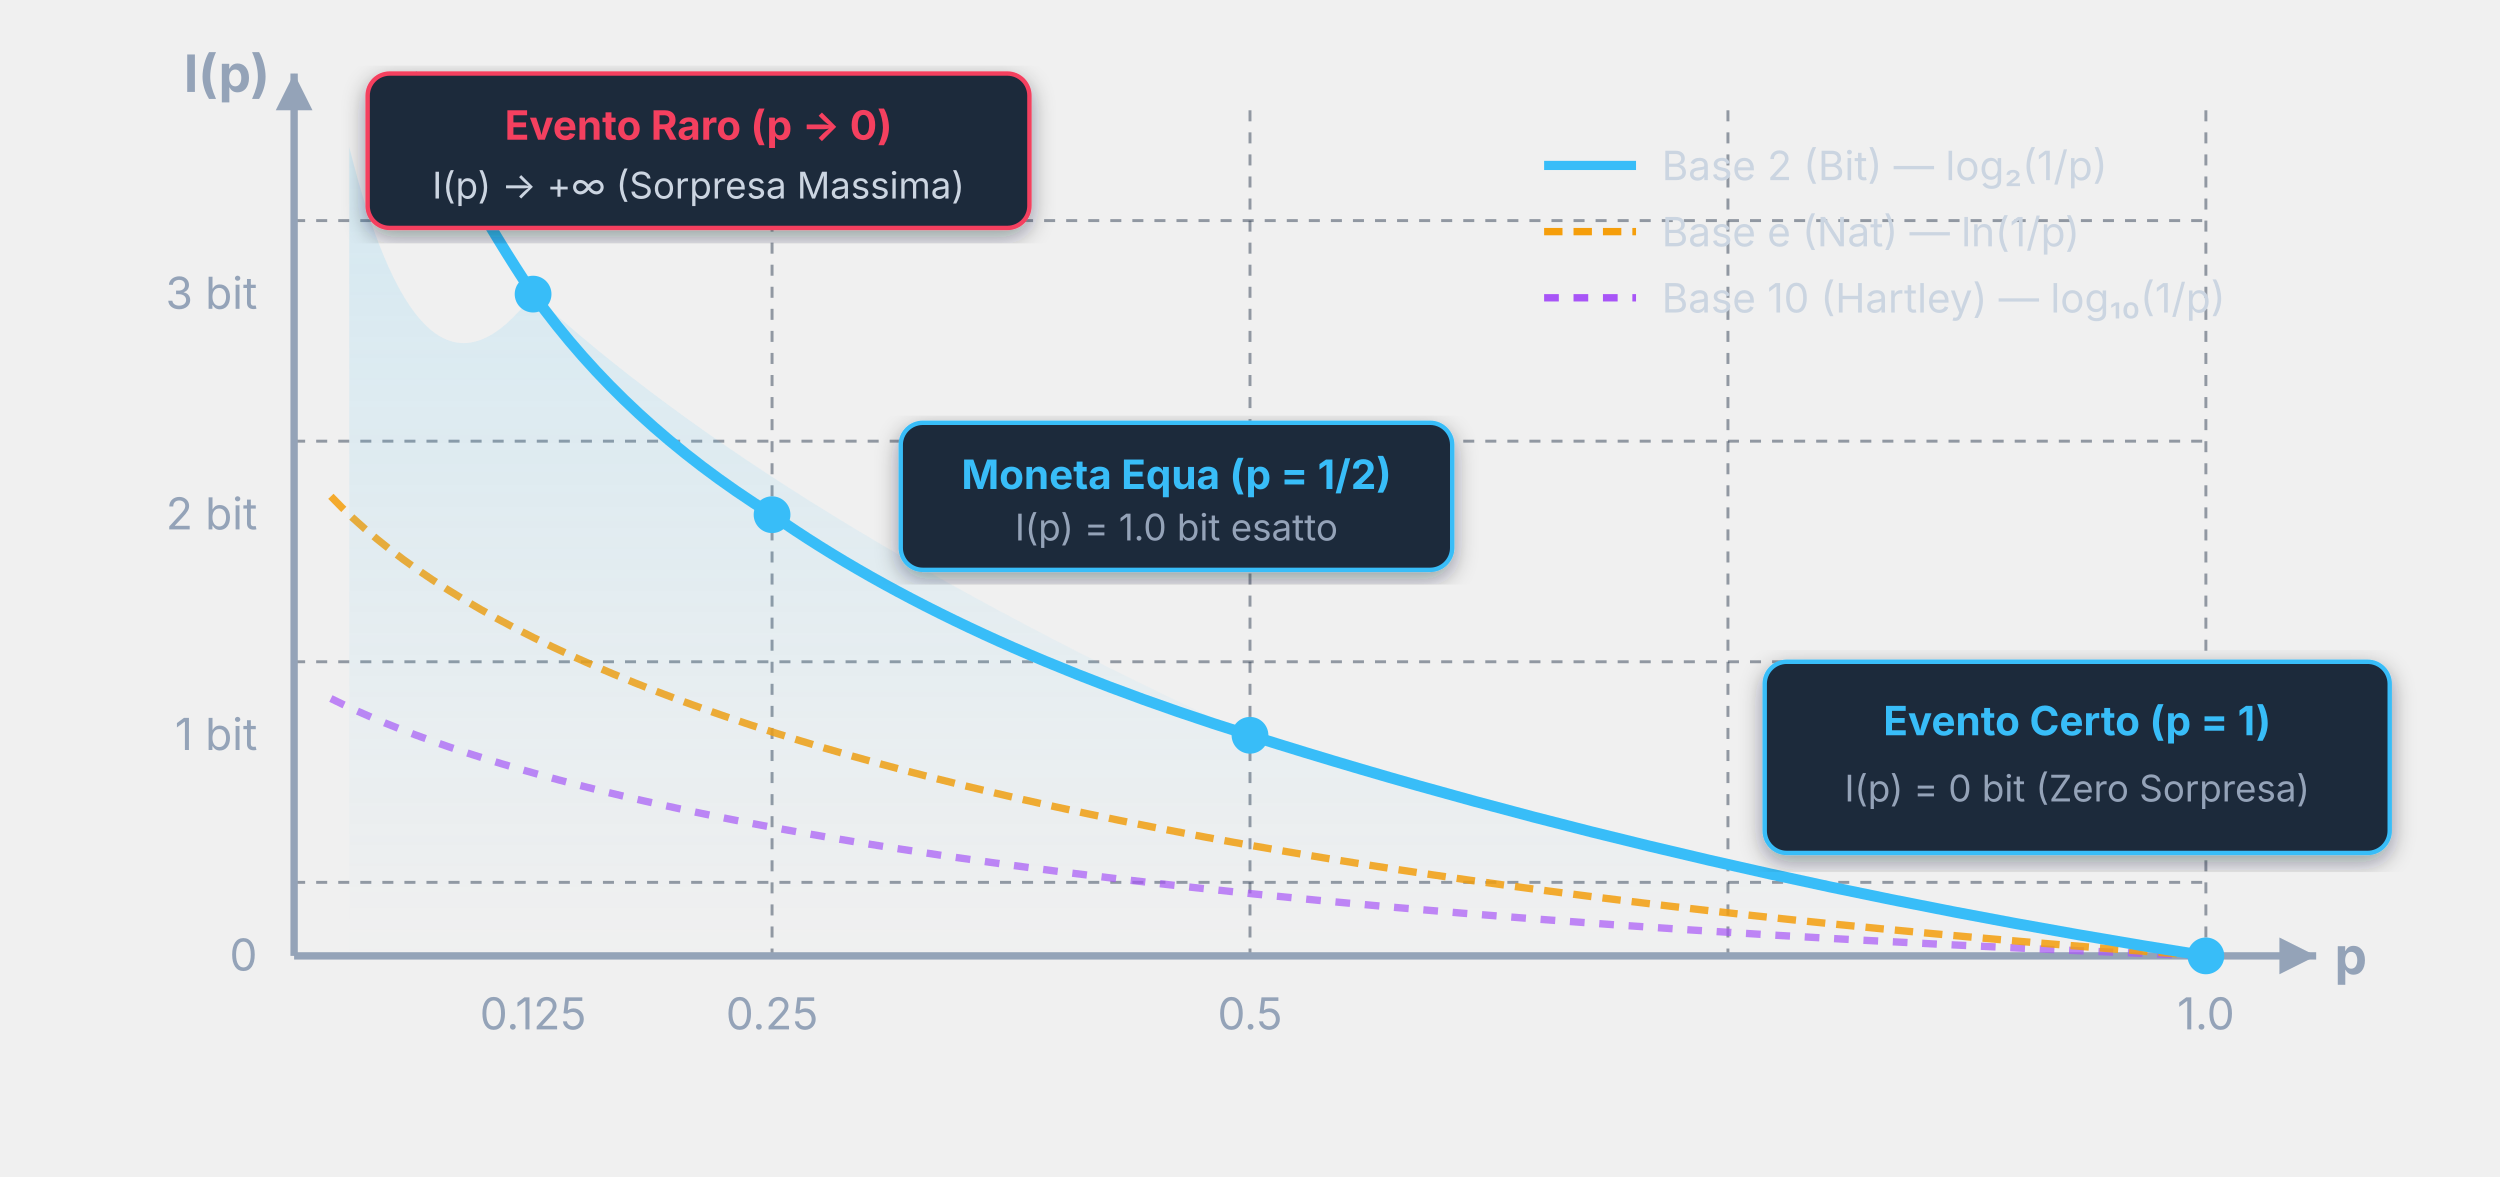
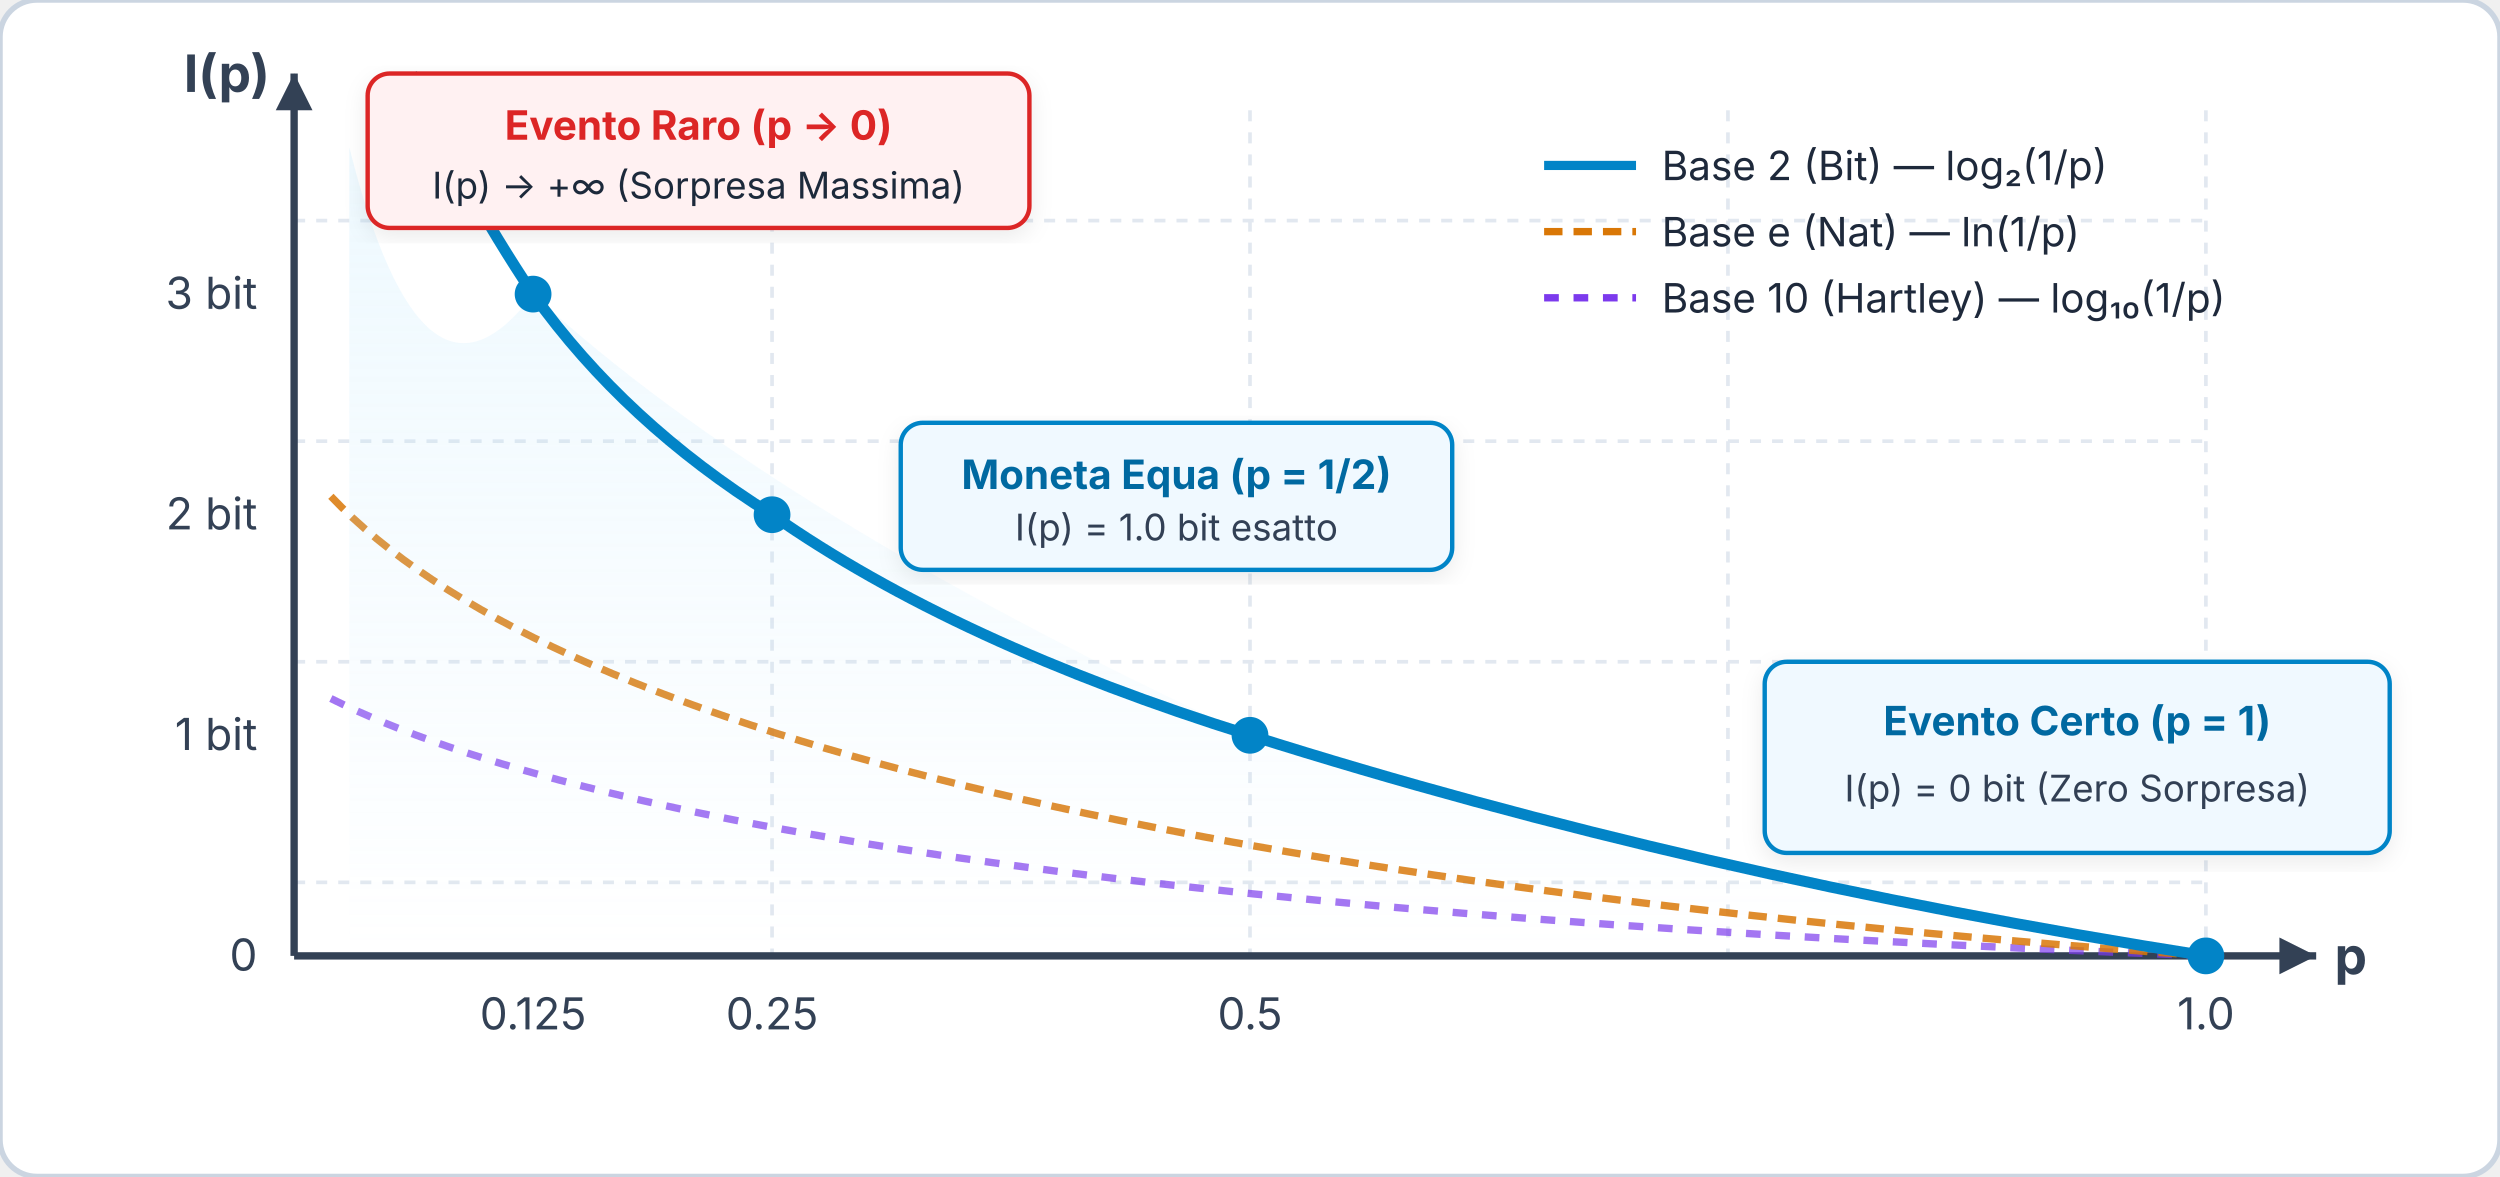
<svg xmlns="http://www.w3.org/2000/svg" width="100%" height="320" viewBox="0 0 680 320">
  <defs>
    <linearGradient id="bitGrad" x1="0%" y1="0%" x2="0%" y2="100%">
-       <stop offset="0%" stop-color="#38bdf8" stop-opacity="0.3" />
-       <stop offset="100%" stop-color="#38bdf8" stop-opacity="0.0" />
+       <stop offset="0%" stop-color="#bae6fd" stop-opacity="0.5" />
+       <stop offset="100%" stop-color="#bae6fd" stop-opacity="0.0" />
    </linearGradient>
    <filter id="shadow" x="-10%" y="-10%" width="120%" height="120%">
-       <feDropShadow dx="0" dy="2" stdDeviation="3" flood-color="#0f172a" flood-opacity="0.4" />
+       <feDropShadow dx="0" dy="2" stdDeviation="3" flood-color="#0f172a" flood-opacity="0.08" />
    </filter>
  </defs>
-   <g stroke="#334155" stroke-width="0.8" stroke-dasharray="3,3" stroke-opacity="0.5">
+   <rect width="100%" height="100%" rx="10" fill="#ffffff" stroke="#cbd5e1" stroke-width="1.5" />
+   <g stroke="#e2e8f0" stroke-width="1" stroke-dasharray="3,3">
    <line x1="80" y1="60" x2="600" y2="60" />
    <line x1="80" y1="120" x2="600" y2="120" />
    <line x1="80" y1="180" x2="600" y2="180" />
    <line x1="80" y1="240" x2="600" y2="240" />
    <line x1="210" y1="30" x2="210" y2="260" />
    <line x1="340" y1="30" x2="340" y2="260" />
    <line x1="470" y1="30" x2="470" y2="260" />
    <line x1="600" y1="30" x2="600" y2="260" />
  </g>
-   <line x1="80" y1="260" x2="630" y2="260" stroke="#94a3b8" stroke-width="2" />
-   <line x1="80" y1="260" x2="80" y2="20" stroke="#94a3b8" stroke-width="2" />
-   <polygon points="630,260 620,255 620,265" fill="#94a3b8" />
-   <polygon points="80,20 75,30 85,30" fill="#94a3b8" />
-   <text x="635" y="265" font-family="system-ui, -apple-system, sans-serif" font-size="14" font-weight="bold" fill="#94a3b8">p</text>
-   <text x="50" y="25" font-family="system-ui, -apple-system, sans-serif" font-size="14" font-weight="bold" fill="#94a3b8">I(p)</text>
-   <text x="600" y="280" text-anchor="middle" font-family="system-ui, -apple-system, sans-serif" font-size="12" fill="#94a3b8">1.0</text>
-   <text x="340" y="280" text-anchor="middle" font-family="system-ui, -apple-system, sans-serif" font-size="12" fill="#94a3b8">0.5</text>
-   <text x="210" y="280" text-anchor="middle" font-family="system-ui, -apple-system, sans-serif" font-size="12" fill="#94a3b8">0.25</text>
-   <text x="145" y="280" text-anchor="middle" font-family="system-ui, -apple-system, sans-serif" font-size="12" fill="#94a3b8">0.125</text>
-   <text x="70" y="264" text-anchor="end" font-family="system-ui, -apple-system, sans-serif" font-size="12" fill="#94a3b8">0</text>
-   <text x="70" y="204" text-anchor="end" font-family="system-ui, -apple-system, sans-serif" font-size="12" fill="#94a3b8">1 bit</text>
-   <text x="70" y="144" text-anchor="end" font-family="system-ui, -apple-system, sans-serif" font-size="12" fill="#94a3b8">2 bit</text>
-   <text x="70" y="84" text-anchor="end" font-family="system-ui, -apple-system, sans-serif" font-size="12" fill="#94a3b8">3 bit</text>
-   <path d="M 90 190 Q 200 245 600 260" stroke="#a855f7" stroke-width="2" stroke-dasharray="4,4" fill="none" opacity="0.7" />
-   <path d="M 90 135 Q 180 230 600 260" stroke="#f59e0b" stroke-width="2" stroke-dasharray="5,3" fill="none" opacity="0.85" />
+   <line x1="80" y1="260" x2="630" y2="260" stroke="#334155" stroke-width="2" />
+   <line x1="80" y1="260" x2="80" y2="20" stroke="#334155" stroke-width="2" />
+   <polygon points="630,260 620,255 620,265" fill="#334155" />
+   <polygon points="80,20 75,30 85,30" fill="#334155" />
+   <text x="635" y="265" font-family="system-ui, -apple-system, sans-serif" font-size="14" font-weight="bold" fill="#334155">p</text>
+   <text x="50" y="25" font-family="system-ui, -apple-system, sans-serif" font-size="14" font-weight="bold" fill="#334155">I(p)</text>
+   <text x="600" y="280" text-anchor="middle" font-family="system-ui, -apple-system, sans-serif" font-size="12" fill="#334155">1.0</text>
+   <text x="340" y="280" text-anchor="middle" font-family="system-ui, -apple-system, sans-serif" font-size="12" fill="#334155">0.5</text>
+   <text x="210" y="280" text-anchor="middle" font-family="system-ui, -apple-system, sans-serif" font-size="12" fill="#334155">0.25</text>
+   <text x="145" y="280" text-anchor="middle" font-family="system-ui, -apple-system, sans-serif" font-size="12" fill="#334155">0.125</text>
+   <text x="70" y="264" text-anchor="end" font-family="system-ui, -apple-system, sans-serif" font-size="12" fill="#334155">0</text>
+   <text x="70" y="204" text-anchor="end" font-family="system-ui, -apple-system, sans-serif" font-size="12" fill="#334155">1 bit</text>
+   <text x="70" y="144" text-anchor="end" font-family="system-ui, -apple-system, sans-serif" font-size="12" fill="#334155">2 bit</text>
+   <text x="70" y="84" text-anchor="end" font-family="system-ui, -apple-system, sans-serif" font-size="12" fill="#334155">3 bit</text>
+   <path d="M 90 190 Q 200 245 600 260" stroke="#7c3aed" stroke-width="2" stroke-dasharray="4,4" fill="none" opacity="0.7" />
+   <path d="M 90 135 Q 180 230 600 260" stroke="#d97706" stroke-width="2" stroke-dasharray="5,3" fill="none" opacity="0.85" />
  <path d="M 95 40 Q 115 120 145 80 L 145 80 Q 210 140 340 200 Q 470 240 600 260 L 600 260 L 95 260 Z" fill="url(#bitGrad)" opacity="0.5" />
-   <path d="M 112 20 Q 125 50 145 80 Q 170 115 210 140 Q 260 175 340 200 Q 460 238 600 260" stroke="#38bdf8" stroke-width="3" fill="none" />
-   <circle cx="600" cy="260" r="5" fill="#38bdf8" />
-   <circle cx="340" cy="200" r="5" fill="#38bdf8" />
-   <circle cx="210" cy="140" r="5" fill="#38bdf8" />
-   <circle cx="145" cy="80" r="5" fill="#38bdf8" />
+   <path d="M 112 20 Q 125 50 145 80 Q 170 115 210 140 Q 260 175 340 200 Q 460 238 600 260" stroke="#0284c7" stroke-width="3" fill="none" />
+   <circle cx="600" cy="260" r="5" fill="#0284c7" />
+   <circle cx="340" cy="200" r="5" fill="#0284c7" />
+   <circle cx="210" cy="140" r="5" fill="#0284c7" />
+   <circle cx="145" cy="80" r="5" fill="#0284c7" />
  <g transform="translate(480, 180)" filter="url(#shadow)">
-     <rect x="0" y="0" width="170" height="52" rx="6" fill="#1e293b" stroke="#38bdf8" stroke-width="1.2" />
-     <text x="85" y="20" text-anchor="middle" font-family="system-ui, -apple-system, sans-serif" font-size="11" font-weight="bold" fill="#38bdf8">Evento Certo (p = 1)</text>
-     <text x="85" y="38" text-anchor="middle" font-family="system-ui, -apple-system, sans-serif" font-size="10" fill="#94a3b8">I(p) = 0 bit (Zero Sorpresa)</text>
+     <rect x="0" y="0" width="170" height="52" rx="6" fill="#f0f9ff" stroke="#0284c7" stroke-width="1.2" />
+     <text x="85" y="20" text-anchor="middle" font-family="system-ui, -apple-system, sans-serif" font-size="11" font-weight="bold" fill="#0369a1">Evento Certo (p = 1)</text>
+     <text x="85" y="38" text-anchor="middle" font-family="system-ui, -apple-system, sans-serif" font-size="10" fill="#334155">I(p) = 0 bit (Zero Sorpresa)</text>
  </g>
  <g transform="translate(245, 115)" filter="url(#shadow)">
-     <rect x="0" y="0" width="150" height="40" rx="6" fill="#1e293b" stroke="#38bdf8" stroke-width="1.2" />
-     <text x="75" y="18" text-anchor="middle" font-family="system-ui, -apple-system, sans-serif" font-size="11" font-weight="bold" fill="#38bdf8">Moneta Equa (p = 1/2)</text>
-     <text x="75" y="32" text-anchor="middle" font-family="system-ui, -apple-system, sans-serif" font-size="10" fill="#94a3b8">I(p) = 1.0 bit esatto</text>
+     <rect x="0" y="0" width="150" height="40" rx="6" fill="#f0f9ff" stroke="#0284c7" stroke-width="1.2" />
+     <text x="75" y="18" text-anchor="middle" font-family="system-ui, -apple-system, sans-serif" font-size="11" font-weight="bold" fill="#0369a1">Moneta Equa (p = 1/2)</text>
+     <text x="75" y="32" text-anchor="middle" font-family="system-ui, -apple-system, sans-serif" font-size="10" fill="#334155">I(p) = 1.0 bit esatto</text>
  </g>
  <g transform="translate(100, 20)" filter="url(#shadow)">
-     <rect x="0" y="0" width="180" height="42" rx="6" fill="#1e293b" stroke="#f43f5e" stroke-width="1.2" />
-     <text x="90" y="18" text-anchor="middle" font-family="system-ui, -apple-system, sans-serif" font-size="11" font-weight="bold" fill="#f43f5e">Evento Raro (p → 0)</text>
-     <text x="90" y="34" text-anchor="middle" font-family="system-ui, -apple-system, sans-serif" font-size="10" fill="#cbd5e1">I(p) → +∞ (Sorpresa Massima)</text>
+     <rect x="0" y="0" width="180" height="42" rx="6" fill="#fff1f2" stroke="#dc2626" stroke-width="1.2" />
+     <text x="90" y="18" text-anchor="middle" font-family="system-ui, -apple-system, sans-serif" font-size="11" font-weight="bold" fill="#dc2626">Evento Raro (p → 0)</text>
+     <text x="90" y="34" text-anchor="middle" font-family="system-ui, -apple-system, sans-serif" font-size="10" fill="#1e293b">I(p) → +∞ (Sorpresa Massima)</text>
  </g>
  <g transform="translate(420, 45)">
-     <line x1="0" y1="0" x2="25" y2="0" stroke="#38bdf8" stroke-width="2.5" />
-     <text x="32" y="4" font-family="system-ui, -apple-system, sans-serif" font-size="11" fill="#cbd5e1">Base 2 (Bit) — log₂(1/p)</text>
-     <line x1="0" y1="18" x2="25" y2="18" stroke="#f59e0b" stroke-width="2" stroke-dasharray="5,3" />
-     <text x="32" y="22" font-family="system-ui, -apple-system, sans-serif" font-size="11" fill="#cbd5e1">Base e (Nat) — ln(1/p)</text>
-     <line x1="0" y1="36" x2="25" y2="36" stroke="#a855f7" stroke-width="2" stroke-dasharray="4,4" />
-     <text x="32" y="40" font-family="system-ui, -apple-system, sans-serif" font-size="11" fill="#cbd5e1">Base 10 (Hartley) — log₁₀(1/p)</text>
+     <line x1="0" y1="0" x2="25" y2="0" stroke="#0284c7" stroke-width="2.5" />
+     <text x="32" y="4" font-family="system-ui, -apple-system, sans-serif" font-size="11" fill="#1e293b">Base 2 (Bit) — log₂(1/p)</text>
+     <line x1="0" y1="18" x2="25" y2="18" stroke="#d97706" stroke-width="2" stroke-dasharray="5,3" />
+     <text x="32" y="22" font-family="system-ui, -apple-system, sans-serif" font-size="11" fill="#1e293b">Base e (Nat) — ln(1/p)</text>
+     <line x1="0" y1="36" x2="25" y2="36" stroke="#7c3aed" stroke-width="2" stroke-dasharray="4,4" />
+     <text x="32" y="40" font-family="system-ui, -apple-system, sans-serif" font-size="11" fill="#1e293b">Base 10 (Hartley) — log₁₀(1/p)</text>
  </g>
</svg>
